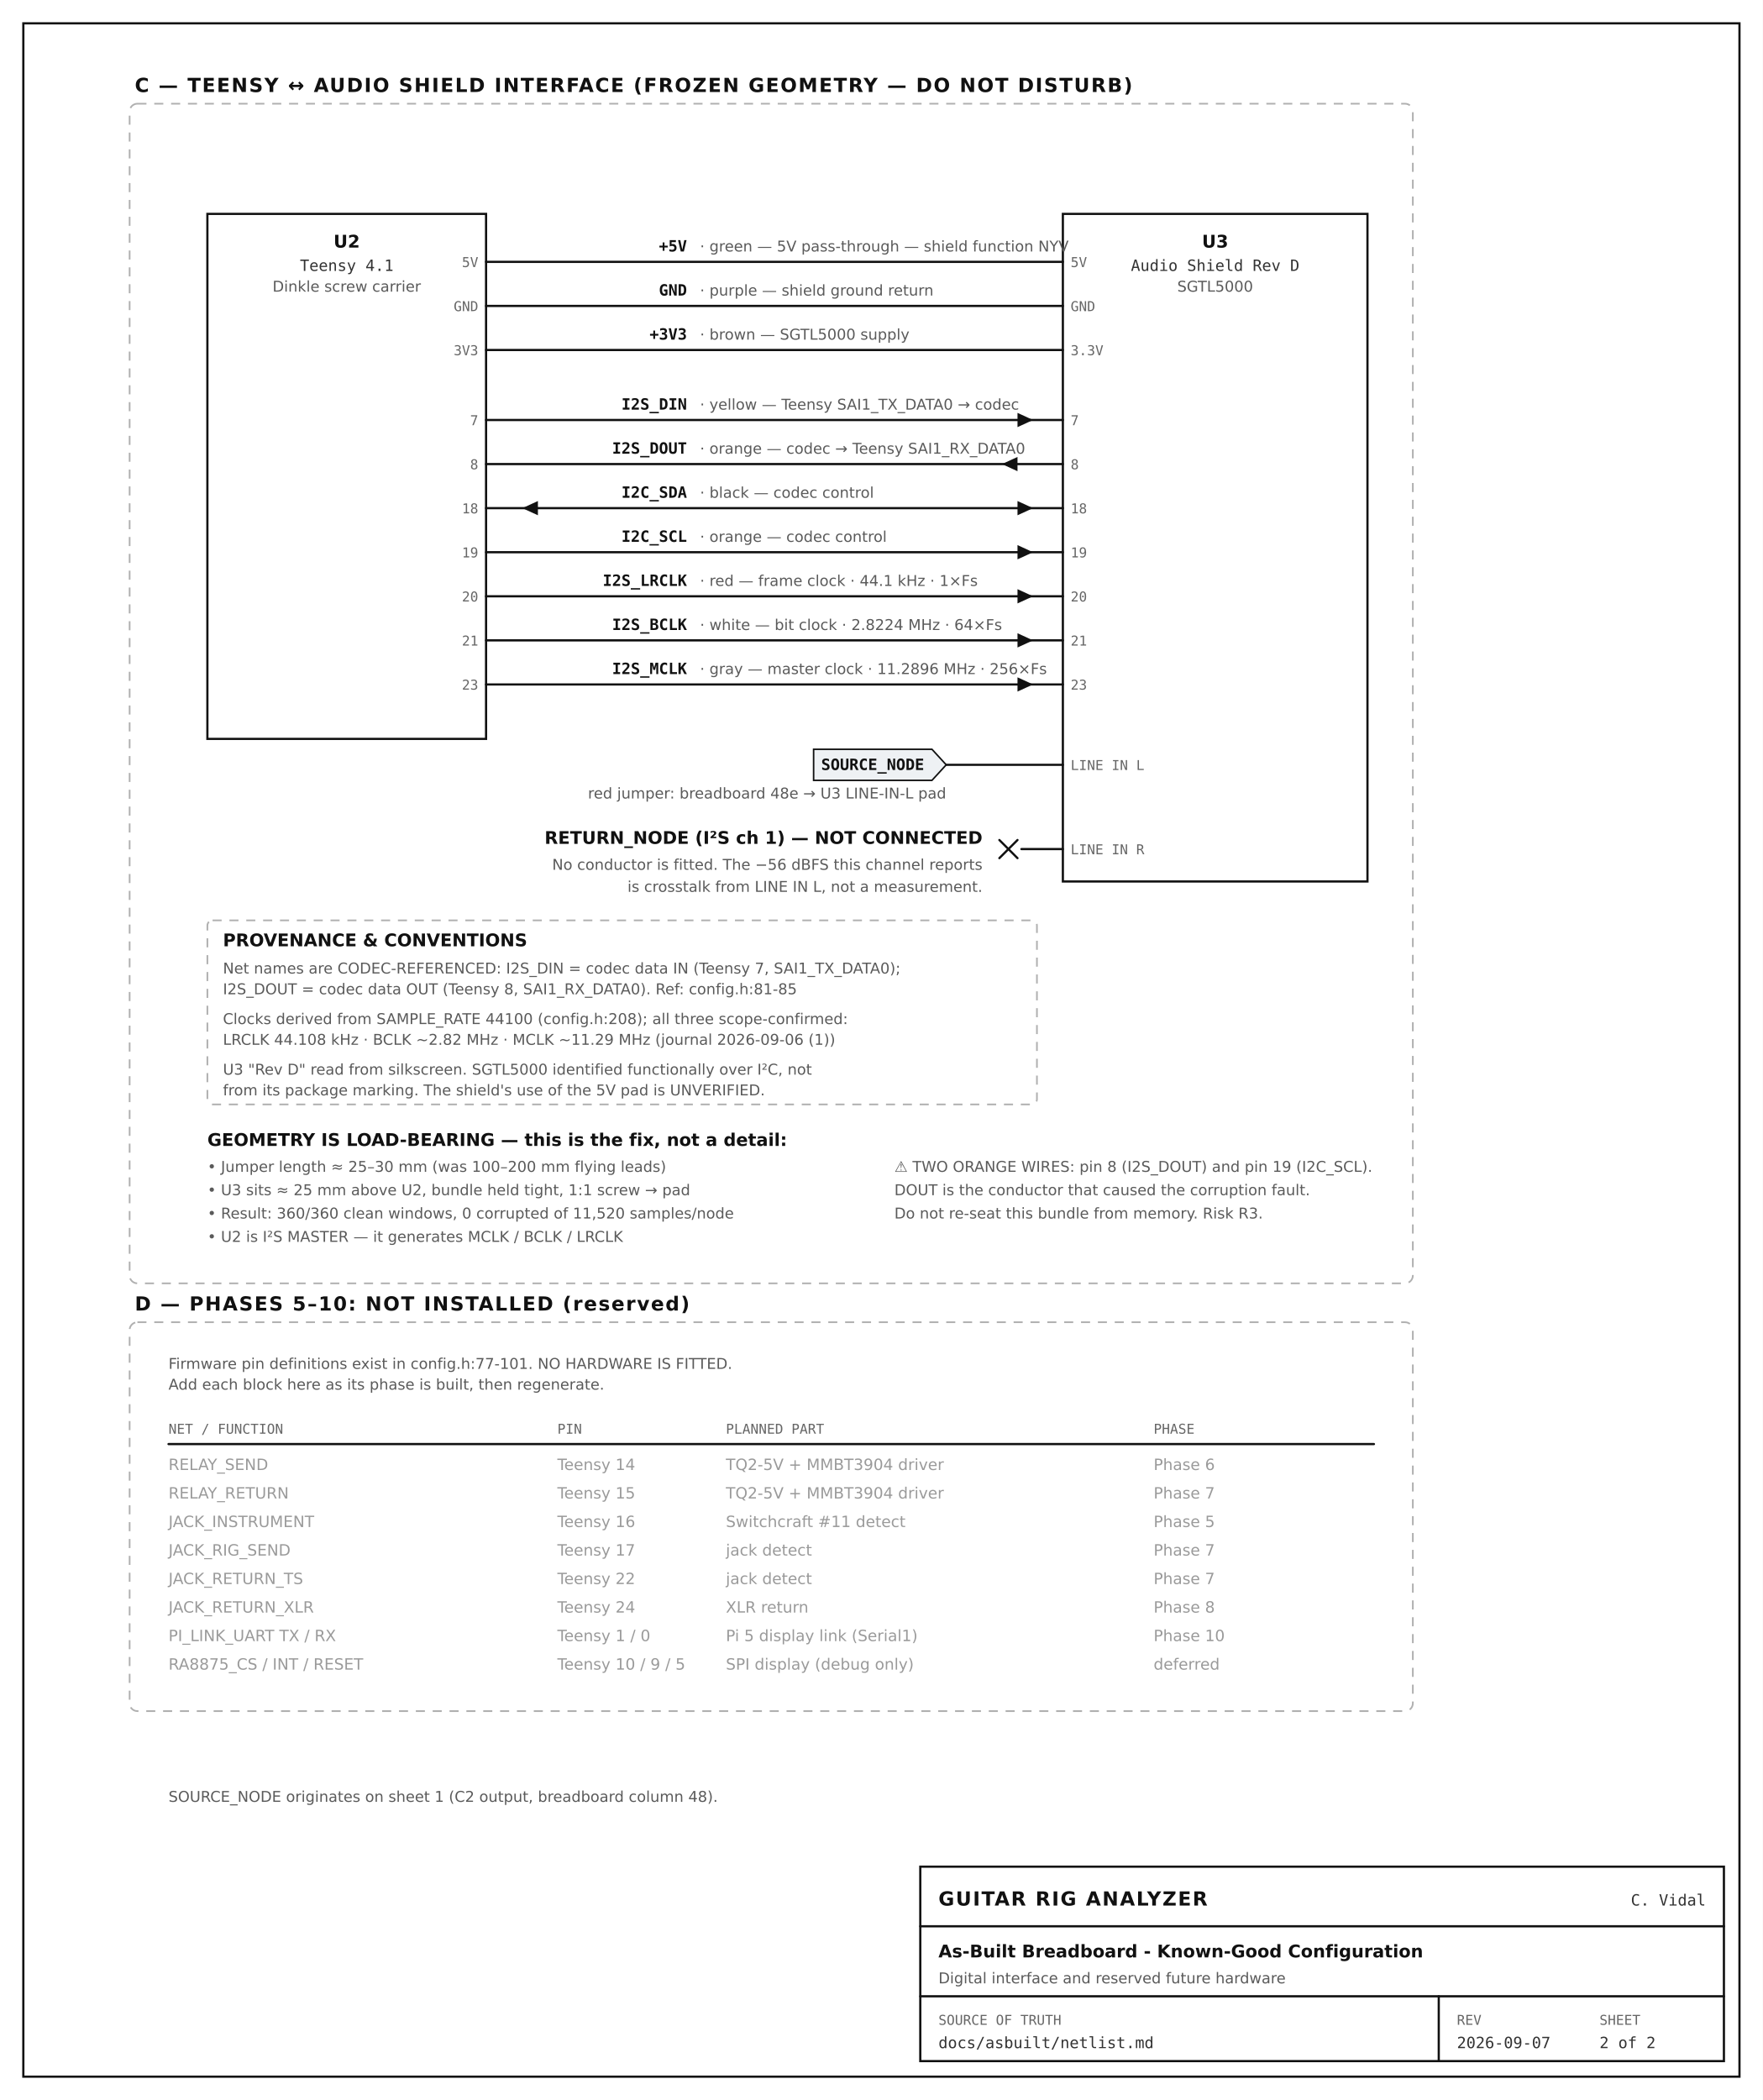
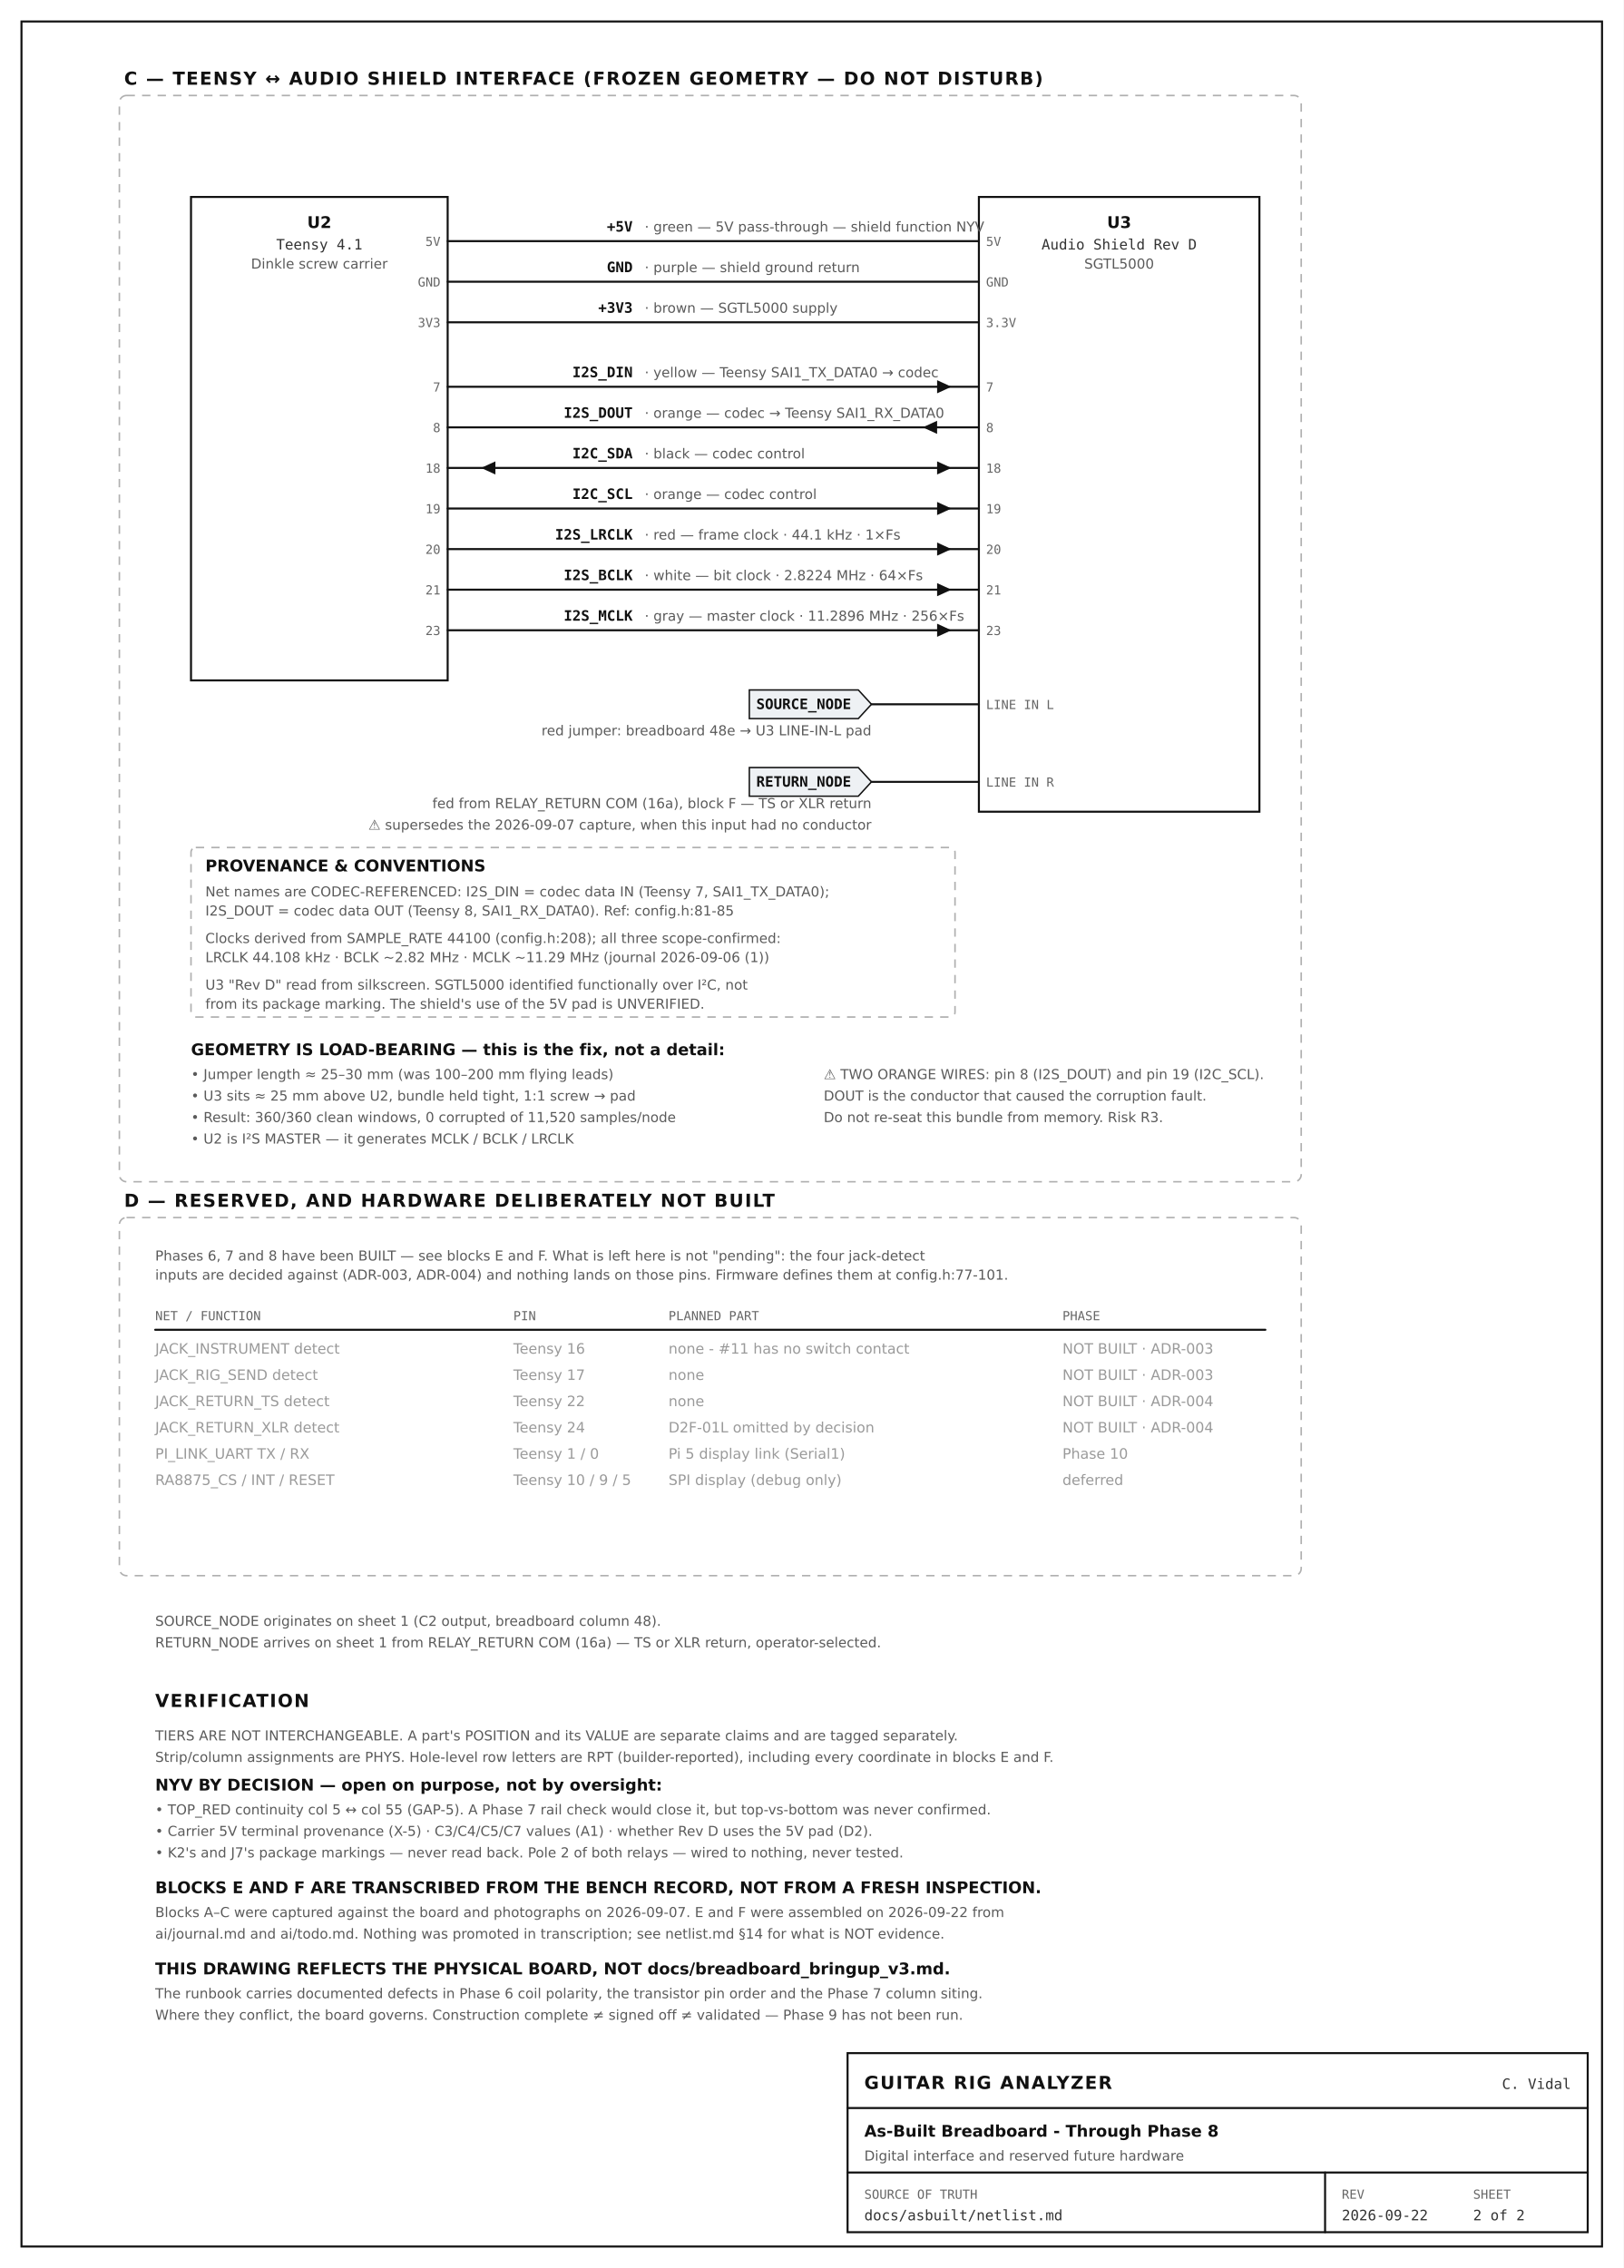
- <svg xmlns="http://www.w3.org/2000/svg" width="1360" height="1620" viewBox="0 0 1360 1620">
+ <svg xmlns="http://www.w3.org/2000/svg" width="1360" height="1900" viewBox="0 0 1360 1900">
  <style>
    .w{stroke:#111;stroke-width:1.7;fill:none;stroke-linecap:round;stroke-linejoin:round}
    .sym{stroke:#111;stroke-width:1.7;fill:none;stroke-linecap:round}
    .jn{fill:#111}
    .box{stroke:#111;stroke-width:1.7;fill:#fff}
    .dash{stroke:#b0b0b0;stroke-width:1.3;fill:none;stroke-dasharray:7 6}
    .tag{stroke:#111;stroke-width:1.2;fill:#eef1f4}
    .lbl{font:600 13.5px 'DejaVu Sans','Helvetica Neue',Helvetica,Arial,sans-serif;fill:#111}
    .val{font:12px 'DejaVu Sans Mono',Menlo,Consolas,monospace;fill:#333}
    .net{font:600 12px 'DejaVu Sans Mono',Menlo,Consolas,monospace;fill:#111}
    .note{font:11.5px 'DejaVu Sans','Helvetica Neue',Helvetica,Arial,sans-serif;fill:#5a5a5a}
    .ttl{font:700 15px 'DejaVu Sans','Helvetica Neue',Helvetica,Arial,sans-serif;fill:#111;letter-spacing:.07em}
    .pin{font:10.5px 'DejaVu Sans Mono',Menlo,Consolas,monospace;fill:#666}
    .gh{font:12px 'DejaVu Sans','Helvetica Neue',Helvetica,Arial,sans-serif;fill:#9a9a9a}</style>
-   <rect width="1360" height="1620" fill="#ffffff" />
-   <rect class="box" x="18" y="18" width="1324" height="1584" fill="none" />
+   <rect width="1360" height="1900" fill="#ffffff" />
+   <rect class="box" x="18" y="18" width="1324" height="1864" fill="none" />
  <rect class="dash" x="100" y="80" width="990" height="910" rx="6" />
  <text class="ttl" x="104" y="71" text-anchor="start">C — TEENSY ↔ AUDIO SHIELD INTERFACE  (FROZEN GEOMETRY — DO NOT DISTURB)</text>
  <rect class="box" x="160" y="165" width="215" height="405" rx="0" />
  <text class="lbl" x="267.5" y="191" text-anchor="middle">U2</text>
  <text class="val" x="267.5" y="209" text-anchor="middle">Teensy 4.1</text>
  <text class="note" x="267.5" y="225" text-anchor="middle">Dinkle screw carrier</text>
  <rect class="box" x="820" y="165" width="235" height="515" rx="0" />
  <text class="lbl" x="937.5" y="191" text-anchor="middle">U3</text>
  <text class="val" x="937.5" y="209" text-anchor="middle">Audio Shield Rev D</text>
  <text class="note" x="937.5" y="225" text-anchor="middle">SGTL5000</text>
  <text class="pin" x="369" y="206" text-anchor="end">5V</text>
  <text class="pin" x="826" y="206" text-anchor="start">5V</text>
  <polyline class="w" points="375,202 820,202" />
  <text class="net" x="530" y="194" text-anchor="end">+5V</text>
  <text class="note" x="540" y="194" text-anchor="start">·  green  —  5V pass-through — shield function NYV</text>
  <text class="pin" x="369" y="240" text-anchor="end">GND</text>
  <text class="pin" x="826" y="240" text-anchor="start">GND</text>
  <polyline class="w" points="375,236 820,236" />
  <text class="net" x="530" y="228" text-anchor="end">GND</text>
  <text class="note" x="540" y="228" text-anchor="start">·  purple  —  shield ground return</text>
  <text class="pin" x="369" y="274" text-anchor="end">3V3</text>
  <text class="pin" x="826" y="274" text-anchor="start">3.3V</text>
  <polyline class="w" points="375,270 820,270" />
  <text class="net" x="530" y="262" text-anchor="end">+3V3</text>
  <text class="note" x="540" y="262" text-anchor="start">·  brown  —  SGTL5000 supply</text>
  <text class="pin" x="369" y="328" text-anchor="end">7</text>
  <text class="pin" x="826" y="328" text-anchor="start">7</text>
  <polyline class="w" points="375,324 820,324" />
  <text class="net" x="530" y="316" text-anchor="end">I2S_DIN</text>
  <text class="note" x="540" y="316" text-anchor="start">·  yellow  —  Teensy SAI1_TX_DATA0 → codec</text>
  <polygon class="jn" points="785.0,318.5 797.0,324.0 785.0,329.5" />
  <text class="pin" x="369" y="362" text-anchor="end">8</text>
  <text class="pin" x="826" y="362" text-anchor="start">8</text>
  <polyline class="w" points="375,358 820,358" />
  <text class="net" x="530" y="350" text-anchor="end">I2S_DOUT</text>
  <text class="note" x="540" y="350" text-anchor="start">·  orange  —  codec → Teensy SAI1_RX_DATA0</text>
  <polygon class="jn" points="785.0,352.5 773.0,358.0 785.0,363.5" />
  <text class="pin" x="369" y="396" text-anchor="end">18</text>
  <text class="pin" x="826" y="396" text-anchor="start">18</text>
  <polyline class="w" points="375,392 820,392" />
  <text class="net" x="530" y="384" text-anchor="end">I2C_SDA</text>
  <text class="note" x="540" y="384" text-anchor="start">·  black  —  codec control</text>
  <polygon class="jn" points="785.0,386.5 797.0,392.0 785.0,397.5" />
  <polygon class="jn" points="415.0,386.5 403.0,392.0 415.0,397.5" />
  <text class="pin" x="369" y="430" text-anchor="end">19</text>
  <text class="pin" x="826" y="430" text-anchor="start">19</text>
  <polyline class="w" points="375,426 820,426" />
  <text class="net" x="530" y="418" text-anchor="end">I2C_SCL</text>
  <text class="note" x="540" y="418" text-anchor="start">·  orange  —  codec control</text>
  <polygon class="jn" points="785.0,420.5 797.0,426.0 785.0,431.5" />
  <text class="pin" x="369" y="464" text-anchor="end">20</text>
  <text class="pin" x="826" y="464" text-anchor="start">20</text>
  <polyline class="w" points="375,460 820,460" />
  <text class="net" x="530" y="452" text-anchor="end">I2S_LRCLK</text>
  <text class="note" x="540" y="452" text-anchor="start">·  red  —  frame clock · 44.1 kHz · 1×Fs</text>
  <polygon class="jn" points="785.0,454.5 797.0,460.0 785.0,465.5" />
  <text class="pin" x="369" y="498" text-anchor="end">21</text>
  <text class="pin" x="826" y="498" text-anchor="start">21</text>
  <polyline class="w" points="375,494 820,494" />
  <text class="net" x="530" y="486" text-anchor="end">I2S_BCLK</text>
  <text class="note" x="540" y="486" text-anchor="start">·  white  —  bit clock · 2.8224 MHz · 64×Fs</text>
  <polygon class="jn" points="785.0,488.5 797.0,494.0 785.0,499.5" />
  <text class="pin" x="369" y="532" text-anchor="end">23</text>
  <text class="pin" x="826" y="532" text-anchor="start">23</text>
  <polyline class="w" points="375,528 820,528" />
  <text class="net" x="530" y="520" text-anchor="end">I2S_MCLK</text>
  <text class="note" x="540" y="520" text-anchor="start">·  gray  —  master clock · 11.2896 MHz · 256×Fs</text>
  <polygon class="jn" points="785.0,522.5 797.0,528.0 785.0,533.5" />
  <polyline class="w" points="820,590 730,590" />
  <polygon class="tag" points="730.0,590.0 719.0,578.0 627.7,578.0 627.7,602.0 719.0,602.0" />
  <text class="net" x="713" y="594" text-anchor="end">SOURCE_NODE</text>
  <text class="pin" x="826" y="594" text-anchor="start">LINE IN L</text>
  <text class="note" x="730" y="616" text-anchor="end">red jumper: breadboard 48e → U3 LINE-IN-L pad</text>
-   <polyline class="w" points="820,655 788,655" />
-   <path class="sym" transform="translate(778,655)" d="M-7 -7 L7 7 M-7 7 L7 -7" />
+   <polyline class="w" points="820,655 730,655" />
+   <polygon class="tag" points="730.0,655.0 719.0,643.0 627.7,643.0 627.7,667.0 719.0,667.0" />
+   <text class="net" x="713" y="659" text-anchor="end">RETURN_NODE</text>
  <text class="pin" x="826" y="659" text-anchor="start">LINE IN R</text>
-   <text class="lbl" x="758" y="651" text-anchor="end">RETURN_NODE  (I²S ch 1)  —  NOT CONNECTED</text>
-   <text class="note" x="758" y="671" text-anchor="end">No conductor is fitted. The −56 dBFS this channel reports</text>
-   <text class="note" x="758" y="688" text-anchor="end">is crosstalk from LINE IN L, not a measurement.</text>
+   <text class="note" x="730" y="677" text-anchor="end">fed from RELAY_RETURN COM (16a), block F — TS or XLR return</text>
+   <text class="note" x="730" y="695" text-anchor="end">⚠ supersedes the 2026-09-07 capture, when this input had no conductor</text>
  <rect class="dash" x="160" y="710" width="640" height="142" rx="4" />
  <text class="lbl" x="172" y="730" text-anchor="start">PROVENANCE &amp; CONVENTIONS</text>
  <text class="note" x="172" y="751" text-anchor="start">Net names are CODEC-REFERENCED:  I2S_DIN = codec data IN (Teensy 7, SAI1_TX_DATA0);</text>
  <text class="note" x="172" y="767" text-anchor="start">I2S_DOUT = codec data OUT (Teensy 8, SAI1_RX_DATA0).   Ref: config.h:81-85</text>
  <text class="note" x="172" y="790" text-anchor="start">Clocks derived from SAMPLE_RATE 44100 (config.h:208); all three scope-confirmed:</text>
  <text class="note" x="172" y="806" text-anchor="start">LRCLK 44.108 kHz · BCLK ~2.82 MHz · MCLK ~11.29 MHz  (journal 2026-09-06 (1))</text>
  <text class="note" x="172" y="829" text-anchor="start">U3 "Rev D" read from silkscreen. SGTL5000 identified functionally over I²C, not</text>
  <text class="note" x="172" y="845" text-anchor="start">from its package marking. The shield's use of the 5V pad is UNVERIFIED.</text>
  <text class="lbl" x="160" y="884" text-anchor="start">GEOMETRY IS LOAD-BEARING — this is the fix, not a detail:</text>
  <text class="note" x="160" y="904" text-anchor="start">•  Jumper length ≈ 25–30 mm (was 100–200 mm flying leads)</text>
  <text class="note" x="160" y="922" text-anchor="start">•  U3 sits ≈ 25 mm above U2, bundle held tight, 1:1 screw → pad</text>
  <text class="note" x="160" y="940" text-anchor="start">•  Result: 360/360 clean windows, 0 corrupted of 11,520 samples/node</text>
  <text class="note" x="160" y="958" text-anchor="start">•  U2 is I²S MASTER — it generates MCLK / BCLK / LRCLK</text>
  <text class="note" x="690" y="904" text-anchor="start">⚠  TWO ORANGE WIRES: pin 8 (I2S_DOUT) and pin 19 (I2C_SCL).</text>
  <text class="note" x="690" y="922" text-anchor="start">   DOUT is the conductor that caused the corruption fault.</text>
  <text class="note" x="690" y="940" text-anchor="start">   Do not re-seat this bundle from memory. Risk R3.</text>
  <rect class="dash" x="100" y="1020" width="990" height="300" rx="6" />
-   <text class="ttl" x="104" y="1011" text-anchor="start">D — PHASES 5–10: NOT INSTALLED (reserved)</text>
-   <text class="note" x="130" y="1056" text-anchor="start">Firmware pin definitions exist in config.h:77-101. NO HARDWARE IS FITTED.</text>
-   <text class="note" x="130" y="1072" text-anchor="start">Add each block here as its phase is built, then regenerate.</text>
+   <text class="ttl" x="104" y="1011" text-anchor="start">D — RESERVED, AND HARDWARE DELIBERATELY NOT BUILT</text>
+   <text class="note" x="130" y="1056" text-anchor="start">Phases 6, 7 and 8 have been BUILT — see blocks E and F. What is left here is not "pending": the four jack-detect</text>
+   <text class="note" x="130" y="1072" text-anchor="start">inputs are decided against (ADR-003, ADR-004) and nothing lands on those pins. Firmware defines them at config.h:77-101.</text>
  <text class="pin" x="130" y="1106" text-anchor="start">NET / FUNCTION</text>
  <text class="pin" x="430" y="1106" text-anchor="start">PIN</text>
  <text class="pin" x="560" y="1106" text-anchor="start">PLANNED PART</text>
  <text class="pin" x="890" y="1106" text-anchor="start">PHASE</text>
  <polyline class="w" points="130,1114 1060,1114" />
-   <text class="gh" x="130" y="1134" text-anchor="start">RELAY_SEND</text>
-   <text class="gh" x="430" y="1134" text-anchor="start">Teensy 14</text>
-   <text class="gh" x="560" y="1134" text-anchor="start">TQ2-5V + MMBT3904 driver</text>
-   <text class="gh" x="890" y="1134" text-anchor="start">Phase 6</text>
-   <text class="gh" x="130" y="1156" text-anchor="start">RELAY_RETURN</text>
-   <text class="gh" x="430" y="1156" text-anchor="start">Teensy 15</text>
-   <text class="gh" x="560" y="1156" text-anchor="start">TQ2-5V + MMBT3904 driver</text>
-   <text class="gh" x="890" y="1156" text-anchor="start">Phase 7</text>
-   <text class="gh" x="130" y="1178" text-anchor="start">JACK_INSTRUMENT</text>
-   <text class="gh" x="430" y="1178" text-anchor="start">Teensy 16</text>
-   <text class="gh" x="560" y="1178" text-anchor="start">Switchcraft #11 detect</text>
-   <text class="gh" x="890" y="1178" text-anchor="start">Phase 5</text>
-   <text class="gh" x="130" y="1200" text-anchor="start">JACK_RIG_SEND</text>
-   <text class="gh" x="430" y="1200" text-anchor="start">Teensy 17</text>
-   <text class="gh" x="560" y="1200" text-anchor="start">jack detect</text>
-   <text class="gh" x="890" y="1200" text-anchor="start">Phase 7</text>
-   <text class="gh" x="130" y="1222" text-anchor="start">JACK_RETURN_TS</text>
-   <text class="gh" x="430" y="1222" text-anchor="start">Teensy 22</text>
-   <text class="gh" x="560" y="1222" text-anchor="start">jack detect</text>
-   <text class="gh" x="890" y="1222" text-anchor="start">Phase 7</text>
-   <text class="gh" x="130" y="1244" text-anchor="start">JACK_RETURN_XLR</text>
-   <text class="gh" x="430" y="1244" text-anchor="start">Teensy 24</text>
-   <text class="gh" x="560" y="1244" text-anchor="start">XLR return</text>
-   <text class="gh" x="890" y="1244" text-anchor="start">Phase 8</text>
-   <text class="gh" x="130" y="1266" text-anchor="start">PI_LINK_UART TX / RX</text>
-   <text class="gh" x="430" y="1266" text-anchor="start">Teensy 1 / 0</text>
-   <text class="gh" x="560" y="1266" text-anchor="start">Pi 5 display link (Serial1)</text>
-   <text class="gh" x="890" y="1266" text-anchor="start">Phase 10</text>
-   <text class="gh" x="130" y="1288" text-anchor="start">RA8875_CS / INT / RESET</text>
-   <text class="gh" x="430" y="1288" text-anchor="start">Teensy 10 / 9 / 5</text>
-   <text class="gh" x="560" y="1288" text-anchor="start">SPI display (debug only)</text>
-   <text class="gh" x="890" y="1288" text-anchor="start">deferred</text>
-   <text class="note" x="130" y="1390" text-anchor="start">SOURCE_NODE originates on sheet 1 (C2 output, breadboard column 48).</text>
-   <rect class="box" x="710" y="1440" width="620" height="150" rx="0" />
-   <polyline class="w" points="710,1486 1330,1486" />
-   <polyline class="w" points="710,1540 1330,1540" />
-   <polyline class="w" points="1110,1540 1110,1590" />
-   <text class="ttl" x="724" y="1470" text-anchor="start">GUITAR RIG ANALYZER</text>
-   <text class="lbl" x="724" y="1510" text-anchor="start">As-Built Breadboard - Known-Good Configuration</text>
-   <text class="note" x="724" y="1530" text-anchor="start">Digital interface and reserved future hardware</text>
-   <text class="pin" x="724" y="1562" text-anchor="start">SOURCE OF TRUTH</text>
-   <text class="val" x="724" y="1580" text-anchor="start">docs/asbuilt/netlist.md</text>
-   <text class="pin" x="1124" y="1562" text-anchor="start">REV</text>
-   <text class="val" x="1124" y="1580" text-anchor="start">2026-09-07</text>
-   <text class="pin" x="1234" y="1562" text-anchor="start">SHEET</text>
-   <text class="val" x="1234" y="1580" text-anchor="start">2 of 2</text>
-   <text class="val" x="1316" y="1470" text-anchor="end">C. Vidal</text>
+   <text class="gh" x="130" y="1134" text-anchor="start">JACK_INSTRUMENT detect</text>
+   <text class="gh" x="430" y="1134" text-anchor="start">Teensy 16</text>
+   <text class="gh" x="560" y="1134" text-anchor="start">none - #11 has no switch contact</text>
+   <text class="gh" x="890" y="1134" text-anchor="start">NOT BUILT · ADR-003</text>
+   <text class="gh" x="130" y="1156" text-anchor="start">JACK_RIG_SEND detect</text>
+   <text class="gh" x="430" y="1156" text-anchor="start">Teensy 17</text>
+   <text class="gh" x="560" y="1156" text-anchor="start">none</text>
+   <text class="gh" x="890" y="1156" text-anchor="start">NOT BUILT · ADR-003</text>
+   <text class="gh" x="130" y="1178" text-anchor="start">JACK_RETURN_TS detect</text>
+   <text class="gh" x="430" y="1178" text-anchor="start">Teensy 22</text>
+   <text class="gh" x="560" y="1178" text-anchor="start">none</text>
+   <text class="gh" x="890" y="1178" text-anchor="start">NOT BUILT · ADR-004</text>
+   <text class="gh" x="130" y="1200" text-anchor="start">JACK_RETURN_XLR detect</text>
+   <text class="gh" x="430" y="1200" text-anchor="start">Teensy 24</text>
+   <text class="gh" x="560" y="1200" text-anchor="start">D2F-01L omitted by decision</text>
+   <text class="gh" x="890" y="1200" text-anchor="start">NOT BUILT · ADR-004</text>
+   <text class="gh" x="130" y="1222" text-anchor="start">PI_LINK_UART TX / RX</text>
+   <text class="gh" x="430" y="1222" text-anchor="start">Teensy 1 / 0</text>
+   <text class="gh" x="560" y="1222" text-anchor="start">Pi 5 display link (Serial1)</text>
+   <text class="gh" x="890" y="1222" text-anchor="start">Phase 10</text>
+   <text class="gh" x="130" y="1244" text-anchor="start">RA8875_CS / INT / RESET</text>
+   <text class="gh" x="430" y="1244" text-anchor="start">Teensy 10 / 9 / 5</text>
+   <text class="gh" x="560" y="1244" text-anchor="start">SPI display (debug only)</text>
+   <text class="gh" x="890" y="1244" text-anchor="start">deferred</text>
+   <text class="note" x="130" y="1362" text-anchor="start">SOURCE_NODE originates on sheet 1 (C2 output, breadboard column 48).</text>
+   <text class="note" x="130" y="1380" text-anchor="start">RETURN_NODE arrives on sheet 1 from RELAY_RETURN COM (16a) — TS or XLR return, operator-selected.</text>
+   <text class="ttl" x="130" y="1430" text-anchor="start">VERIFICATION</text>
+   <text class="note" x="130" y="1458" text-anchor="start">TIERS ARE NOT INTERCHANGEABLE. A part's POSITION and its VALUE are separate claims and are tagged separately.</text>
+   <text class="note" x="130" y="1476" text-anchor="start">Strip/column assignments are PHYS. Hole-level row letters are RPT (builder-reported), including every coordinate in blocks E and F.</text>
+   <text class="lbl" x="130" y="1500" text-anchor="start">NYV BY DECISION — open on purpose, not by oversight:</text>
+   <text class="note" x="130" y="1520" text-anchor="start">•  TOP_RED continuity col 5 ↔ col 55 (GAP-5).  A Phase 7 rail check would close it, but top-vs-bottom was never confirmed.</text>
+   <text class="note" x="130" y="1538" text-anchor="start">•  Carrier 5V terminal provenance (X-5)  ·  C3/C4/C5/C7 values (A1)  ·  whether Rev D uses the 5V pad (D2).</text>
+   <text class="note" x="130" y="1556" text-anchor="start">•  K2's and J7's package markings — never read back.  Pole 2 of both relays — wired to nothing, never tested.</text>
+   <text class="lbl" x="130" y="1586" text-anchor="start">BLOCKS E AND F ARE TRANSCRIBED FROM THE BENCH RECORD, NOT FROM A FRESH INSPECTION.</text>
+   <text class="note" x="130" y="1606" text-anchor="start">Blocks A–C were captured against the board and photographs on 2026-09-07. E and F were assembled on 2026-09-22 from</text>
+   <text class="note" x="130" y="1624" text-anchor="start">ai/journal.md and ai/todo.md. Nothing was promoted in transcription; see netlist.md §14 for what is NOT evidence.</text>
+   <text class="lbl" x="130" y="1654" text-anchor="start">THIS DRAWING REFLECTS THE PHYSICAL BOARD, NOT docs/breadboard_bringup_v3.md.</text>
+   <text class="note" x="130" y="1674" text-anchor="start">The runbook carries documented defects in Phase 6 coil polarity, the transistor pin order and the Phase 7 column siting.</text>
+   <text class="note" x="130" y="1692" text-anchor="start">Where they conflict, the board governs. Construction complete ≠ signed off ≠ validated — Phase 9 has not been run.</text>
+   <rect class="box" x="710" y="1720" width="620" height="150" rx="0" />
+   <polyline class="w" points="710,1766 1330,1766" />
+   <polyline class="w" points="710,1820 1330,1820" />
+   <polyline class="w" points="1110,1820 1110,1870" />
+   <text class="ttl" x="724" y="1750" text-anchor="start">GUITAR RIG ANALYZER</text>
+   <text class="lbl" x="724" y="1790" text-anchor="start">As-Built Breadboard - Through Phase 8</text>
+   <text class="note" x="724" y="1810" text-anchor="start">Digital interface and reserved future hardware</text>
+   <text class="pin" x="724" y="1842" text-anchor="start">SOURCE OF TRUTH</text>
+   <text class="val" x="724" y="1860" text-anchor="start">docs/asbuilt/netlist.md</text>
+   <text class="pin" x="1124" y="1842" text-anchor="start">REV</text>
+   <text class="val" x="1124" y="1860" text-anchor="start">2026-09-22</text>
+   <text class="pin" x="1234" y="1842" text-anchor="start">SHEET</text>
+   <text class="val" x="1234" y="1860" text-anchor="start">2 of 2</text>
+   <text class="val" x="1316" y="1750" text-anchor="end">C. Vidal</text>
</svg>
